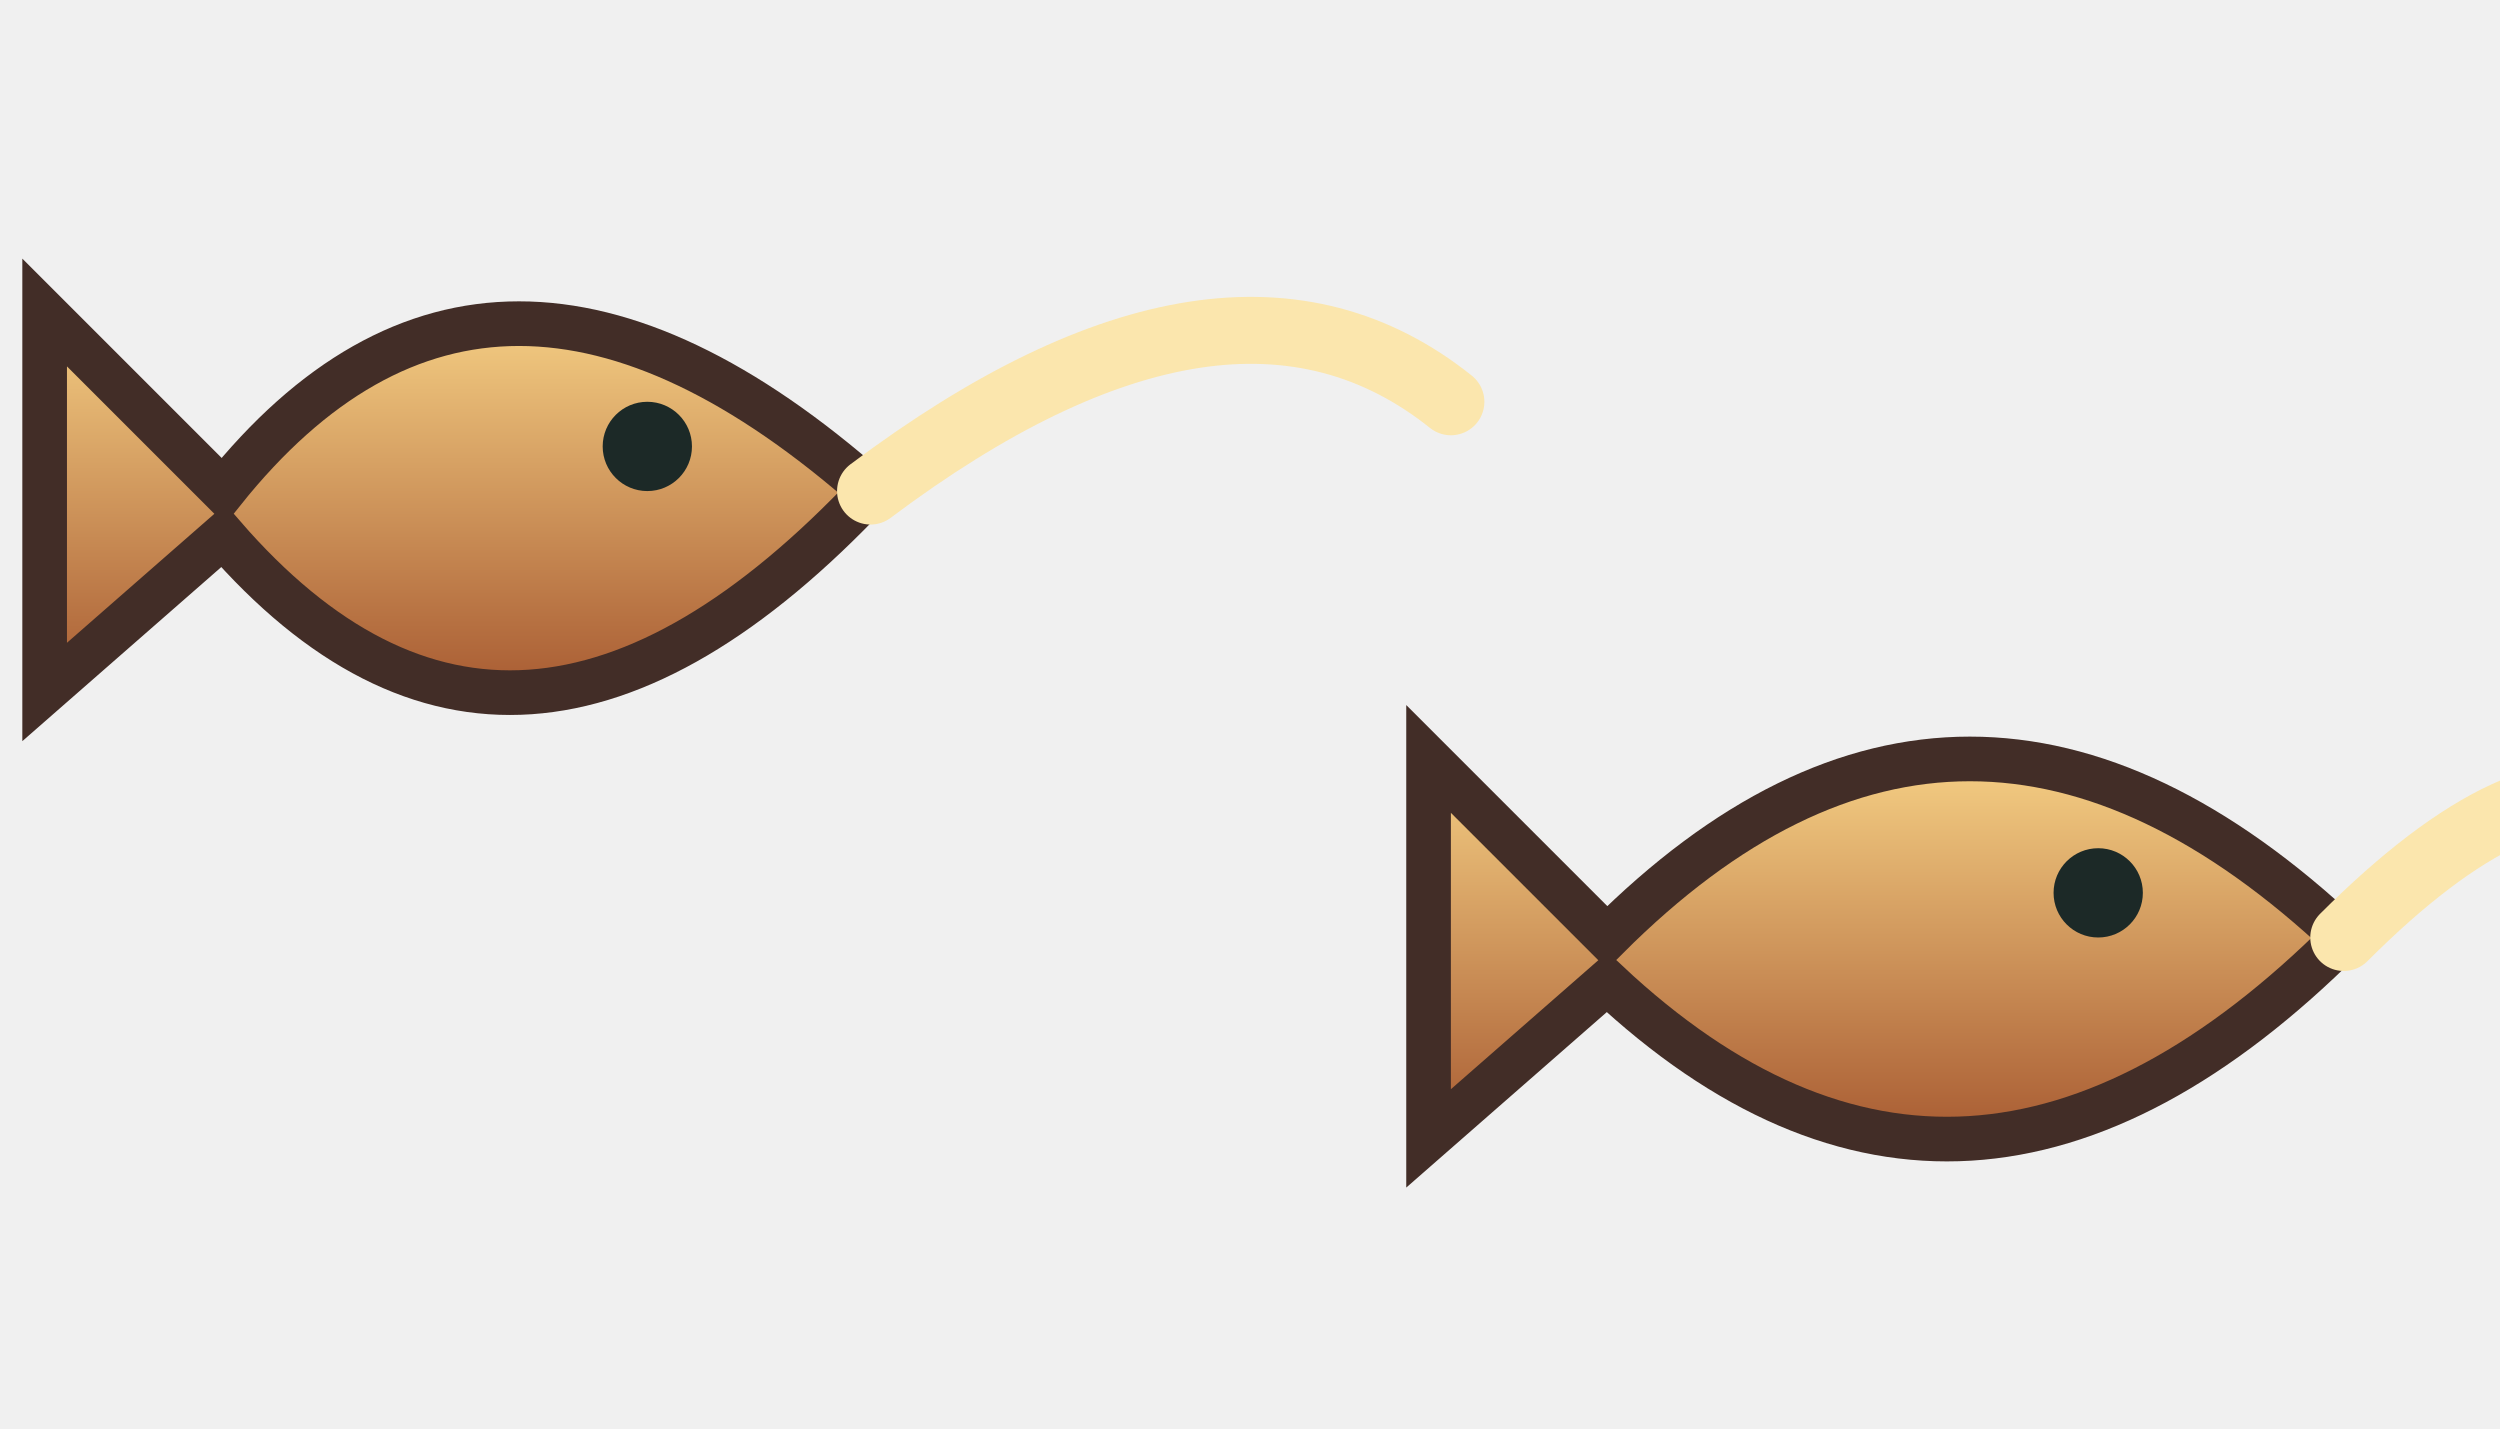
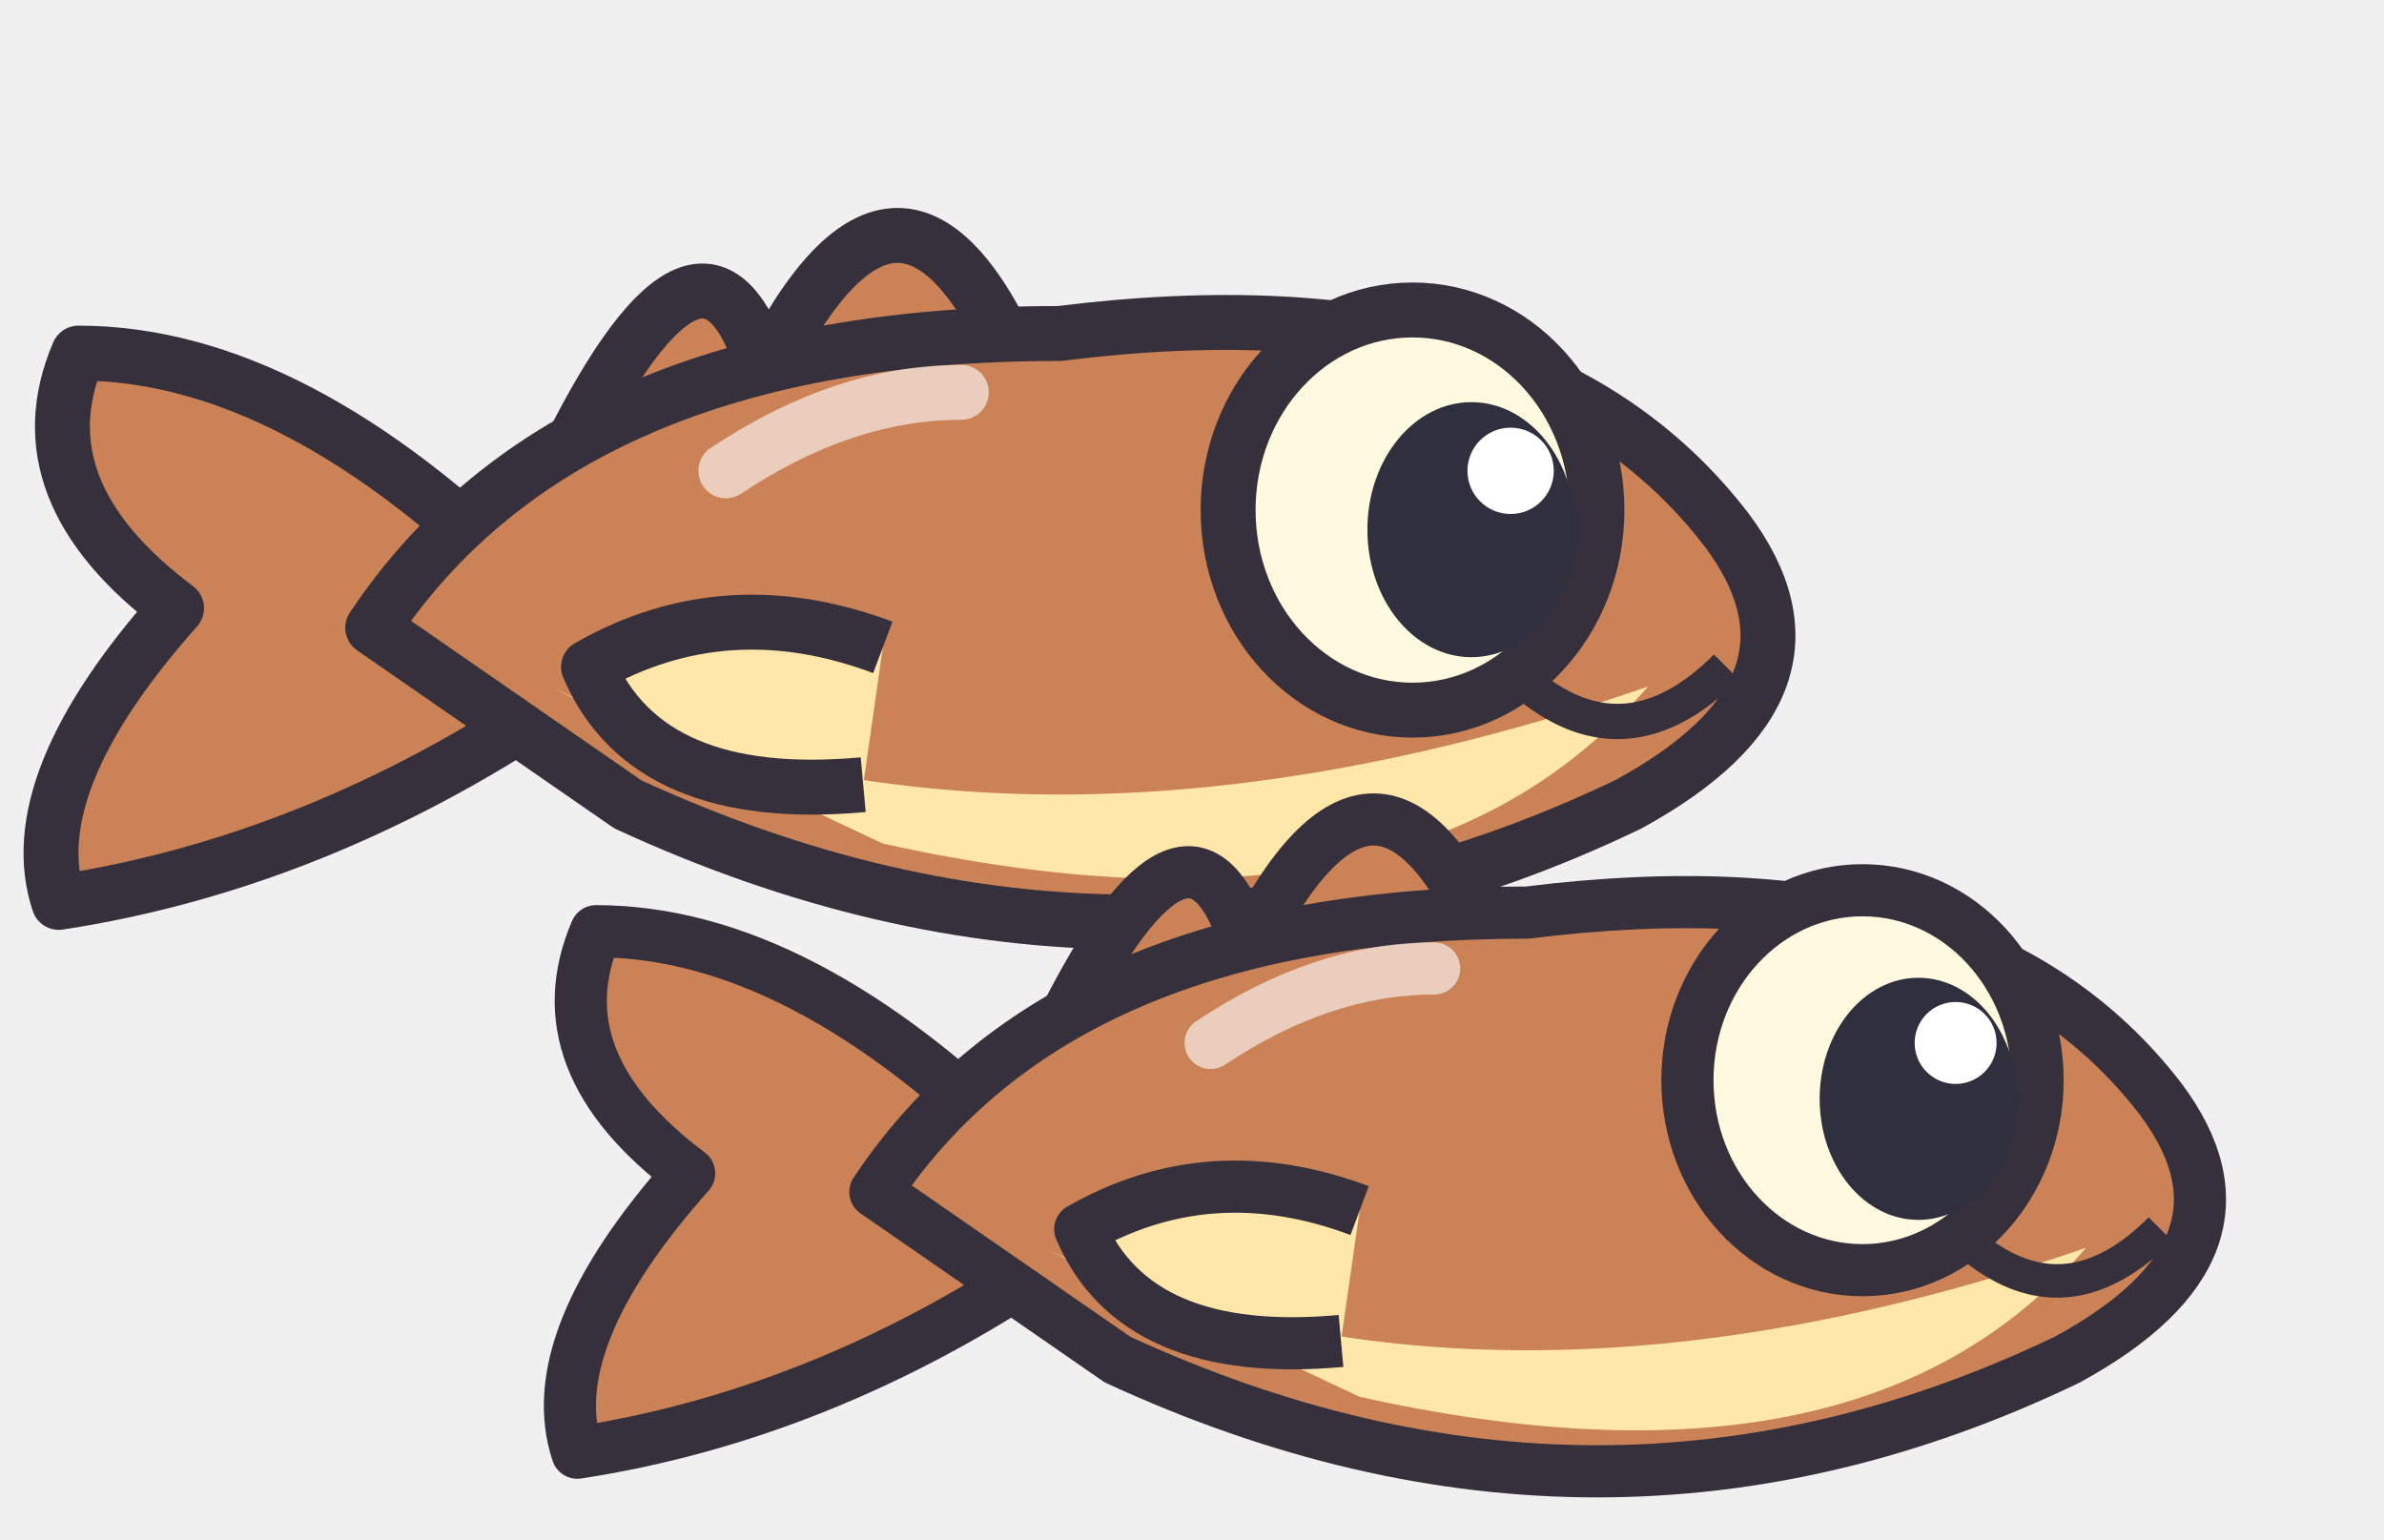
- <svg xmlns="http://www.w3.org/2000/svg" viewBox="0 0 112 64">
-   <defs>
-     <linearGradient id="g" x2="0" y2="1">
-       <stop stop-color="#f5cf84" />
-       <stop offset="1" stop-color="#a85b32" />
-     </linearGradient>
-   </defs>
-   <g fill="url(#g)" stroke="#422d27" stroke-width="2">
-     <path d="M39 22Q22 7 10 22l-8-8v17l8-7q13 15 29-2Z" />
-     <path d="M105 42Q88 26 72 42l-8-8v17l8-7q16 15 33-2Z" />
+ <svg xmlns="http://www.w3.org/2000/svg" viewBox="0 0 96 62">
+   <g transform="translate(0 0) scale(0.79)">
+     <g stroke="#35303b" stroke-width="2.8" stroke-linejoin="round">
+       <path d="M27 30Q15 18 4 18Q1 25 9 31Q1 40 3 46Q16 44 28 36Z" fill="#cb8257" />
+       <path d="M29 23Q36 9 39 19Q46 5 52 19L60 22" fill="#cb8257" />
+       <path d="M19 32Q29 17 54 17Q78 14 88 27Q94 35 83 41Q58 53 32 41Z" fill="#cb8257" />
+       <path d="M28 35Q52 46 84 35Q72 49 45 43Z" fill="#ffe7aa" stroke="none" />
+       <path d="M45 33q-8-3-15 1 3 7 14 6" fill="#ffe7aa" />
+       <ellipse cx="72" cy="26" rx="9.4" ry="10.2" fill="#fff9df" />
+       <ellipse cx="75" cy="27" rx="5.3" ry="6.5" fill="#302f3d" stroke="none" />
+       <circle cx="77" cy="24" r="2.2" fill="white" stroke="none" />
+       <path d="M78 35q5 4 10-1" fill="none" stroke-width="1.8" />
+       <path d="M37 24q6-4 12-4" stroke="#fff" opacity=".6" fill="none" stroke-linecap="round" />
+     </g>
  </g>
-   <g fill="#1c2927">
-     <circle cx="29" cy="20" r="2" />
-     <circle cx="94" cy="40" r="2" />
+   <g transform="translate(21 24) scale(0.75)">
+     <g stroke="#35303b" stroke-width="2.8" stroke-linejoin="round">
+       <path d="M27 30Q15 18 4 18Q1 25 9 31Q1 40 3 46Q16 44 28 36Z" fill="#cb8257" />
+       <path d="M29 23Q36 9 39 19Q46 5 52 19L60 22" fill="#cb8257" />
+       <path d="M19 32Q29 17 54 17Q78 14 88 27Q94 35 83 41Q58 53 32 41Z" fill="#cb8257" />
+       <path d="M28 35Q52 46 84 35Q72 49 45 43Z" fill="#ffe7aa" stroke="none" />
+       <path d="M45 33q-8-3-15 1 3 7 14 6" fill="#ffe7aa" />
+       <ellipse cx="72" cy="26" rx="9.4" ry="10.2" fill="#fff9df" />
+       <ellipse cx="75" cy="27" rx="5.3" ry="6.5" fill="#302f3d" stroke="none" />
+       <circle cx="77" cy="24" r="2.2" fill="white" stroke="none" />
+       <path d="M78 35q5 4 10-1" fill="none" stroke-width="1.8" />
+       <path d="M37 24q6-4 12-4" stroke="#fff" opacity=".6" fill="none" stroke-linecap="round" />
+     </g>
  </g>
-   <path d="M39 22q16-12 26-4M105 42q8-8 13-6" fill="none" stroke="#fbe6ad" stroke-width="3" stroke-linecap="round" />
</svg>
